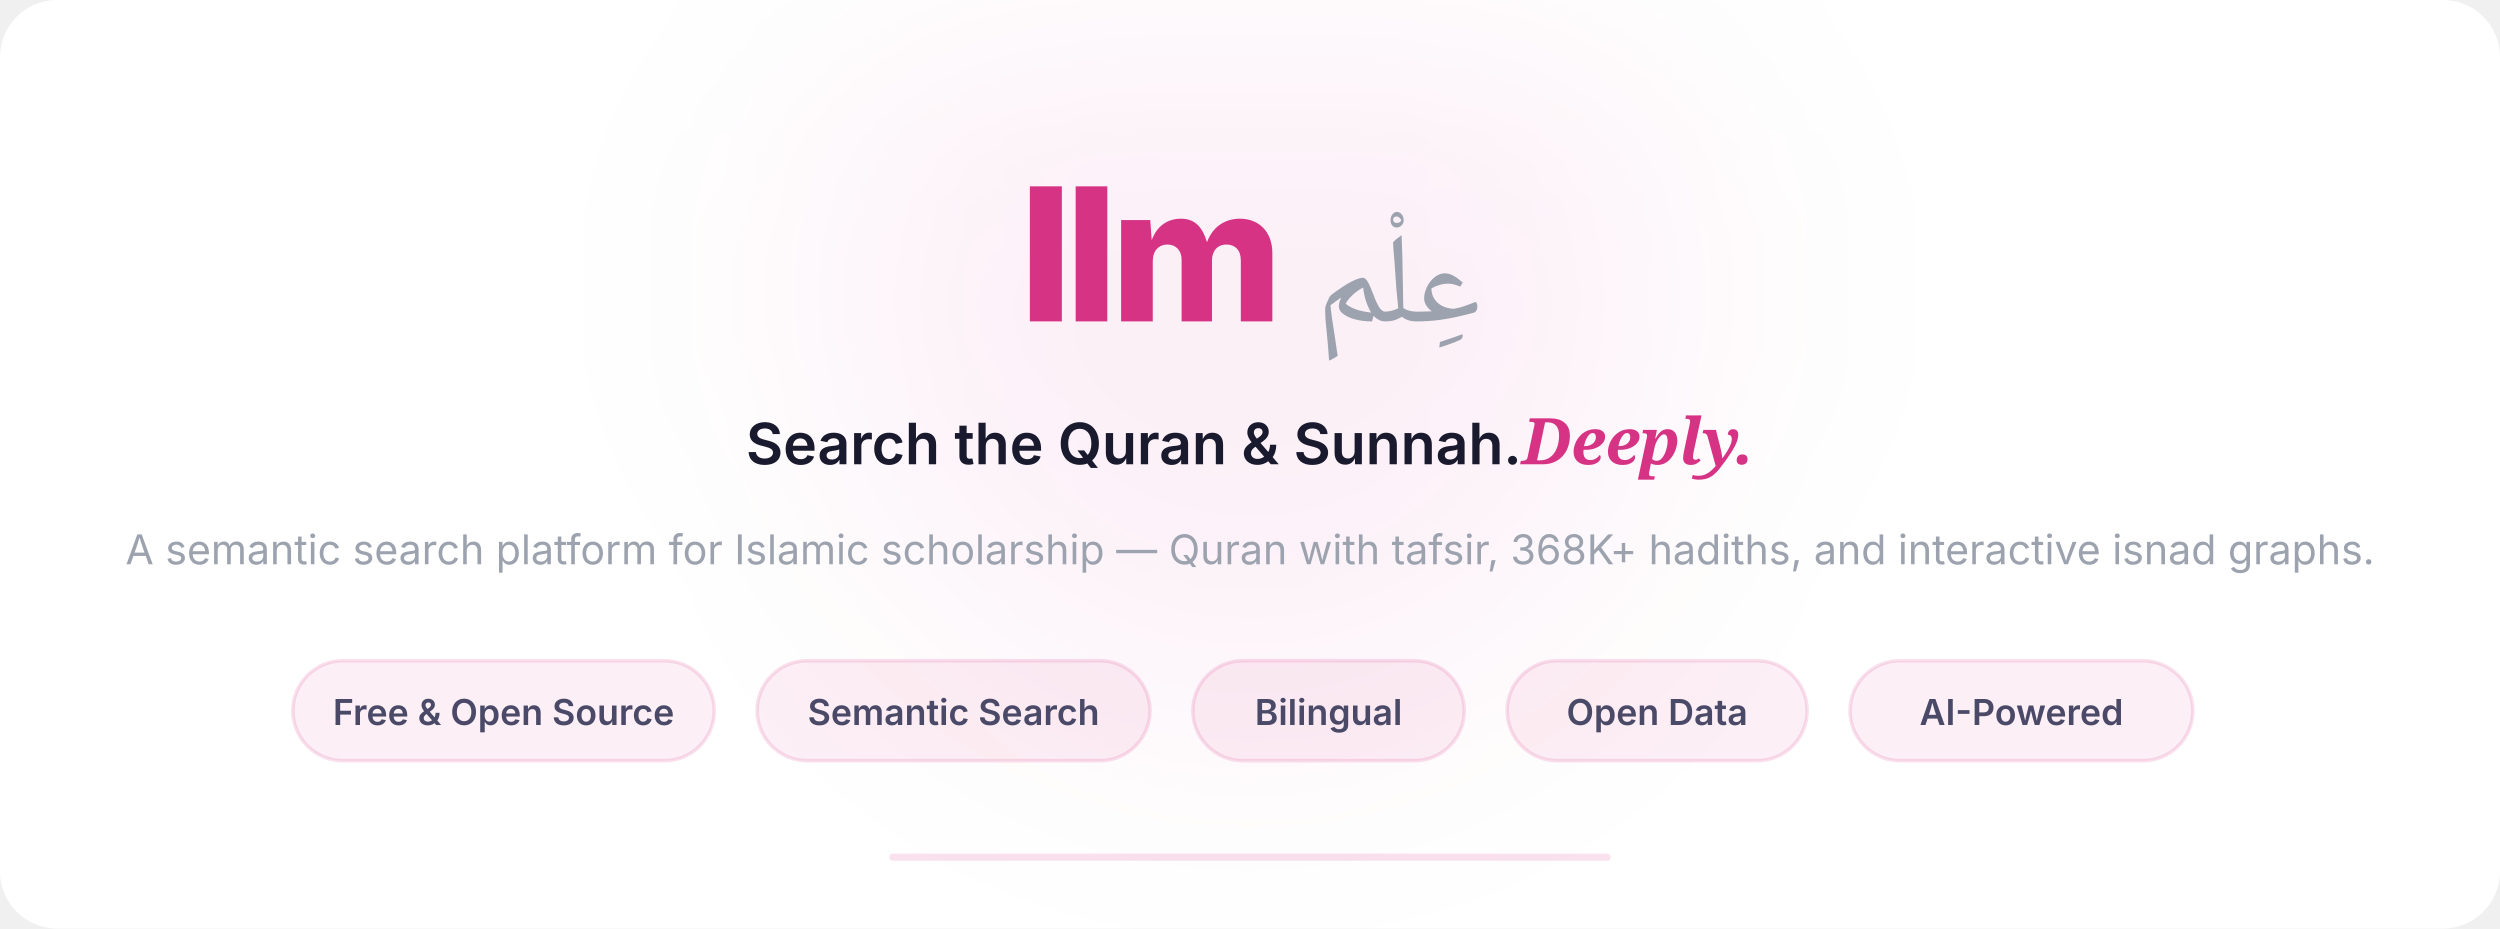
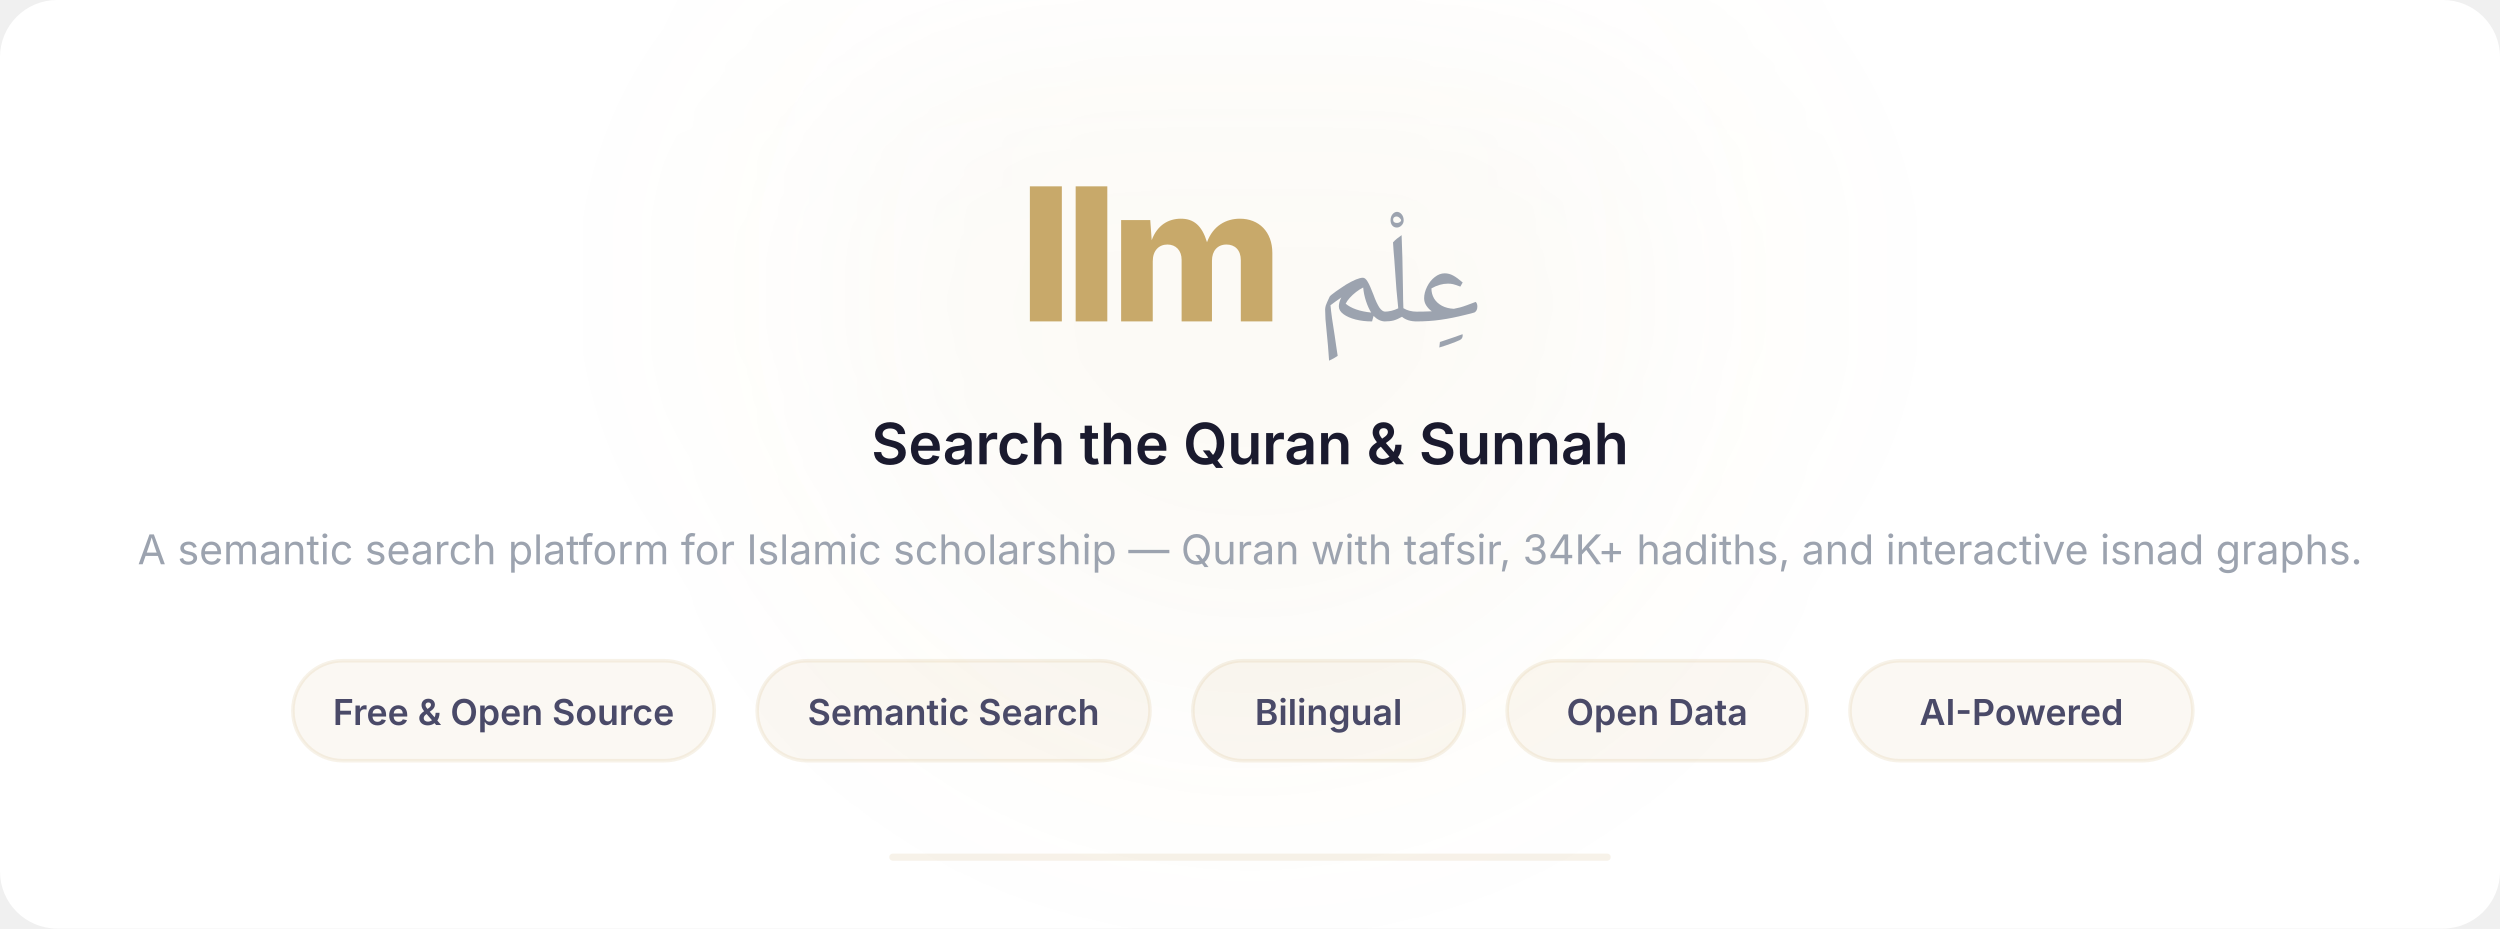
<svg xmlns="http://www.w3.org/2000/svg" viewBox="0 0 700 260">
  <defs>
    <filter id="glow" x="-50%" y="-50%" width="200%" height="200%">
      <feGaussianBlur in="SourceGraphic" stdDeviation="40" />
    </filter>
  </defs>
  <rect width="700" height="260" fill="#ffffff" rx="16" />
-   <circle cx="350" cy="80" r="120" fill="rgba(214,51,132,0.06)" filter="url(#glow)" />
-   <text x="350" y="90" text-anchor="middle" font-family="system-ui, -apple-system, 'Segoe UI', sans-serif" font-size="52" font-weight="800" fill="#d63384" letter-spacing="-2">Ilm <tspan font-family="'Traditional Arabic', 'Scheherazade New', 'Noto Naskh Arabic', serif" font-size="36" font-weight="400" fill="#9ca3af" letter-spacing="0">عِلْم</tspan>
+   <circle cx="350" cy="80" r="120" fill="rgba(200,169,106,0.06)" filter="url(#glow)" />
+   <text x="350" y="90" text-anchor="middle" font-family="system-ui, -apple-system, 'Segoe UI', sans-serif" font-size="52" font-weight="800" fill="#c8a96a" letter-spacing="-2">Ilm <tspan font-family="'Traditional Arabic', 'Scheherazade New', 'Noto Naskh Arabic', serif" font-size="36" font-weight="400" fill="#9ca3af" letter-spacing="0">عِلْم</tspan>
  </text>
-   <text x="350" y="130" text-anchor="middle" font-family="system-ui, -apple-system, 'Segoe UI', sans-serif" font-size="16" font-weight="600" fill="#1a1a2e">Search the Quran &amp; Sunnah.<tspan font-family="Georgia, 'EB Garamond', serif" font-style="italic" font-size="18" fill="#d63384"> Deeply.</tspan>
+   <text x="350" y="130" text-anchor="middle" font-family="system-ui, -apple-system, 'Segoe UI', sans-serif" font-size="16" font-weight="600" fill="#1a1a2e">Search the Quran &amp; Sunnah</text>
+   <text x="350" y="158" text-anchor="middle" font-family="system-ui, -apple-system, 'Segoe UI', sans-serif" font-size="11.5" fill="#9ca3af">
+     A semantic search platform for Islamic scholarship — Quran with tafsir, 34K+ hadiths, and interactive isnad graphs.
  </text>
-   <text x="350" y="158" text-anchor="middle" font-family="system-ui, -apple-system, 'Segoe UI', sans-serif" font-size="11.5" fill="#9ca3af">
-     A semantic search platform for Islamic scholarship — Quran with tafsir, 368K+ hadiths, and interactive isnad graphs.
-   </text>
-   <rect x="82" y="185" width="118" height="28" rx="14" fill="rgba(214,51,132,0.08)" stroke="rgba(214,51,132,0.15)" stroke-width="1" />
+   <rect x="82" y="185" width="118" height="28" rx="14" fill="rgba(200,169,106,0.08)" stroke="rgba(200,169,106,0.15)" stroke-width="1" />
  <text x="141" y="203" text-anchor="middle" font-family="system-ui, -apple-system, 'Segoe UI', sans-serif" font-size="10" font-weight="600" fill="#4a4a68">Free &amp; Open Source</text>
-   <rect x="212" y="185" width="110" height="28" rx="14" fill="rgba(214,51,132,0.08)" stroke="rgba(214,51,132,0.15)" stroke-width="1" />
+   <rect x="212" y="185" width="110" height="28" rx="14" fill="rgba(200,169,106,0.08)" stroke="rgba(200,169,106,0.15)" stroke-width="1" />
  <text x="267" y="203" text-anchor="middle" font-family="system-ui, -apple-system, 'Segoe UI', sans-serif" font-size="10" font-weight="600" fill="#4a4a68">Semantic Search</text>
-   <rect x="334" y="185" width="76" height="28" rx="14" fill="rgba(214,51,132,0.08)" stroke="rgba(214,51,132,0.15)" stroke-width="1" />
+   <rect x="334" y="185" width="76" height="28" rx="14" fill="rgba(200,169,106,0.08)" stroke="rgba(200,169,106,0.15)" stroke-width="1" />
  <text x="372" y="203" text-anchor="middle" font-family="system-ui, -apple-system, 'Segoe UI', sans-serif" font-size="10" font-weight="600" fill="#4a4a68">Bilingual</text>
-   <rect x="422" y="185" width="84" height="28" rx="14" fill="rgba(214,51,132,0.08)" stroke="rgba(214,51,132,0.15)" stroke-width="1" />
+   <rect x="422" y="185" width="84" height="28" rx="14" fill="rgba(200,169,106,0.08)" stroke="rgba(200,169,106,0.15)" stroke-width="1" />
  <text x="464" y="203" text-anchor="middle" font-family="system-ui, -apple-system, 'Segoe UI', sans-serif" font-size="10" font-weight="600" fill="#4a4a68">Open Data</text>
-   <rect x="518" y="185" width="96" height="28" rx="14" fill="rgba(214,51,132,0.08)" stroke="rgba(214,51,132,0.15)" stroke-width="1" />
+   <rect x="518" y="185" width="96" height="28" rx="14" fill="rgba(200,169,106,0.08)" stroke="rgba(200,169,106,0.15)" stroke-width="1" />
  <text x="566" y="203" text-anchor="middle" font-family="system-ui, -apple-system, 'Segoe UI', sans-serif" font-size="10" font-weight="600" fill="#4a4a68">AI-Powered</text>
-   <line x1="250" y1="240" x2="450" y2="240" stroke="#d63384" stroke-width="2" opacity="0.15" stroke-linecap="round" />
+   <line x1="250" y1="240" x2="450" y2="240" stroke="#c8a96a" stroke-width="2" opacity="0.15" stroke-linecap="round" />
</svg>
